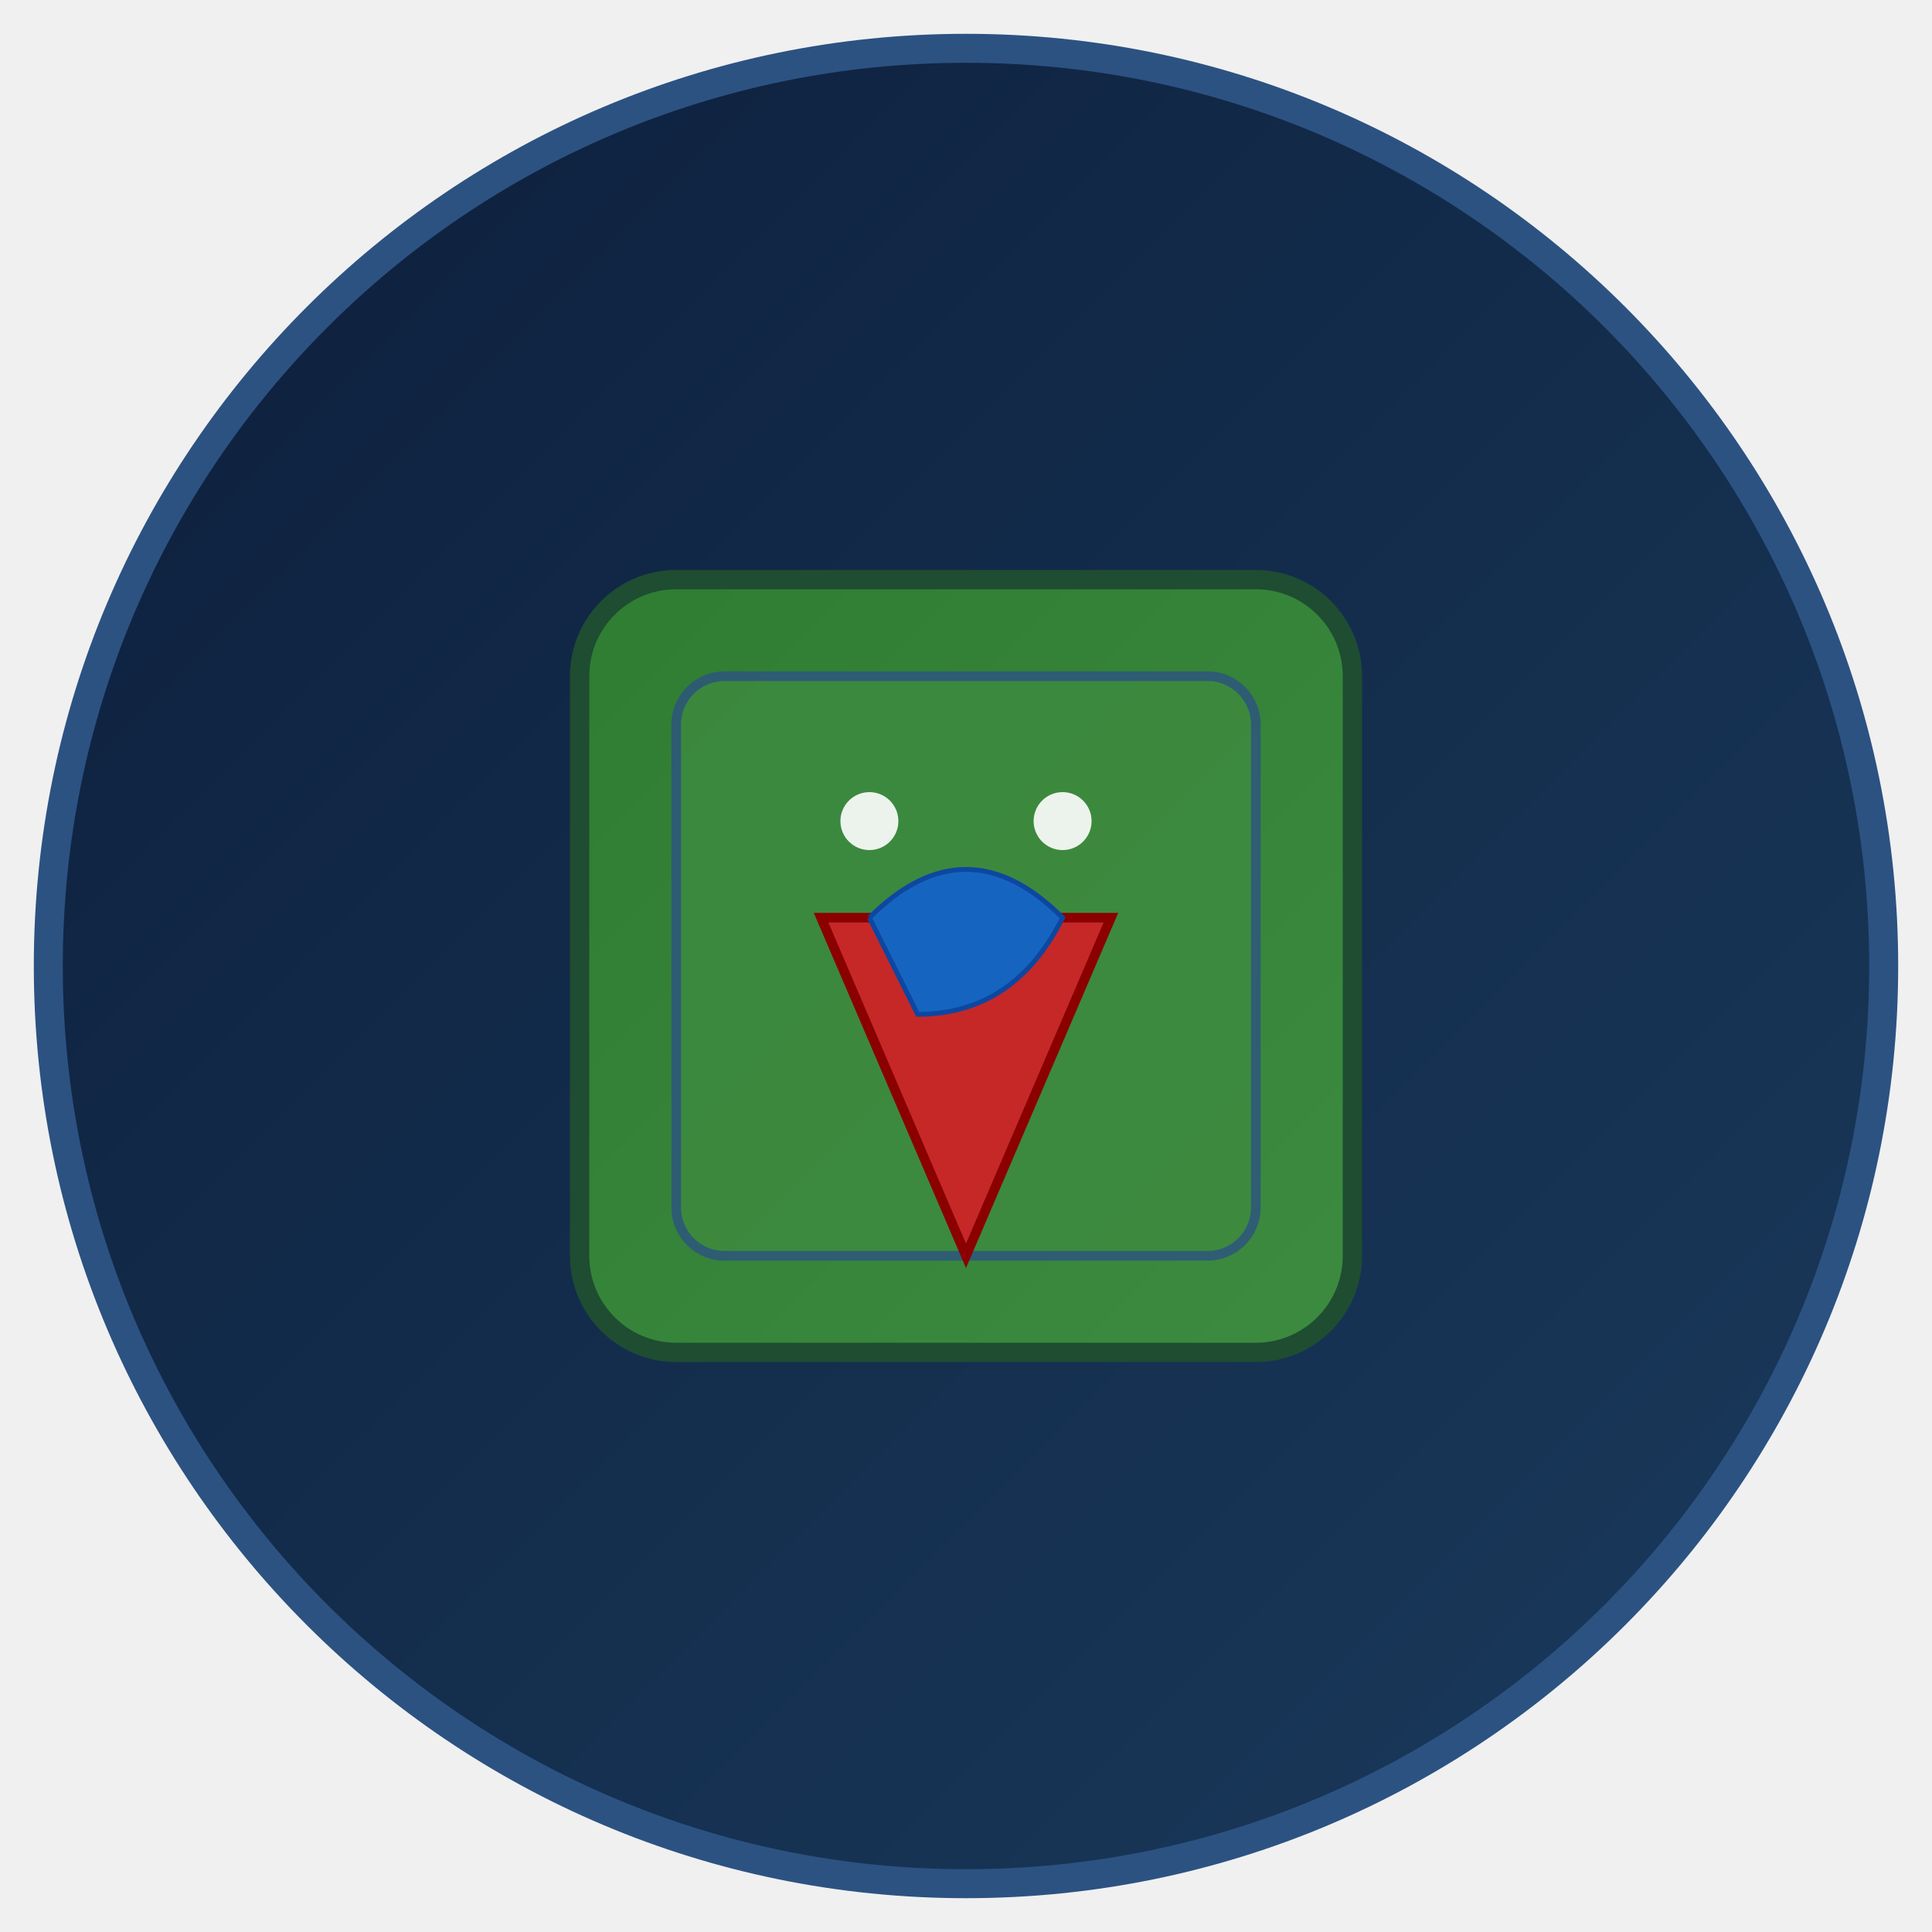
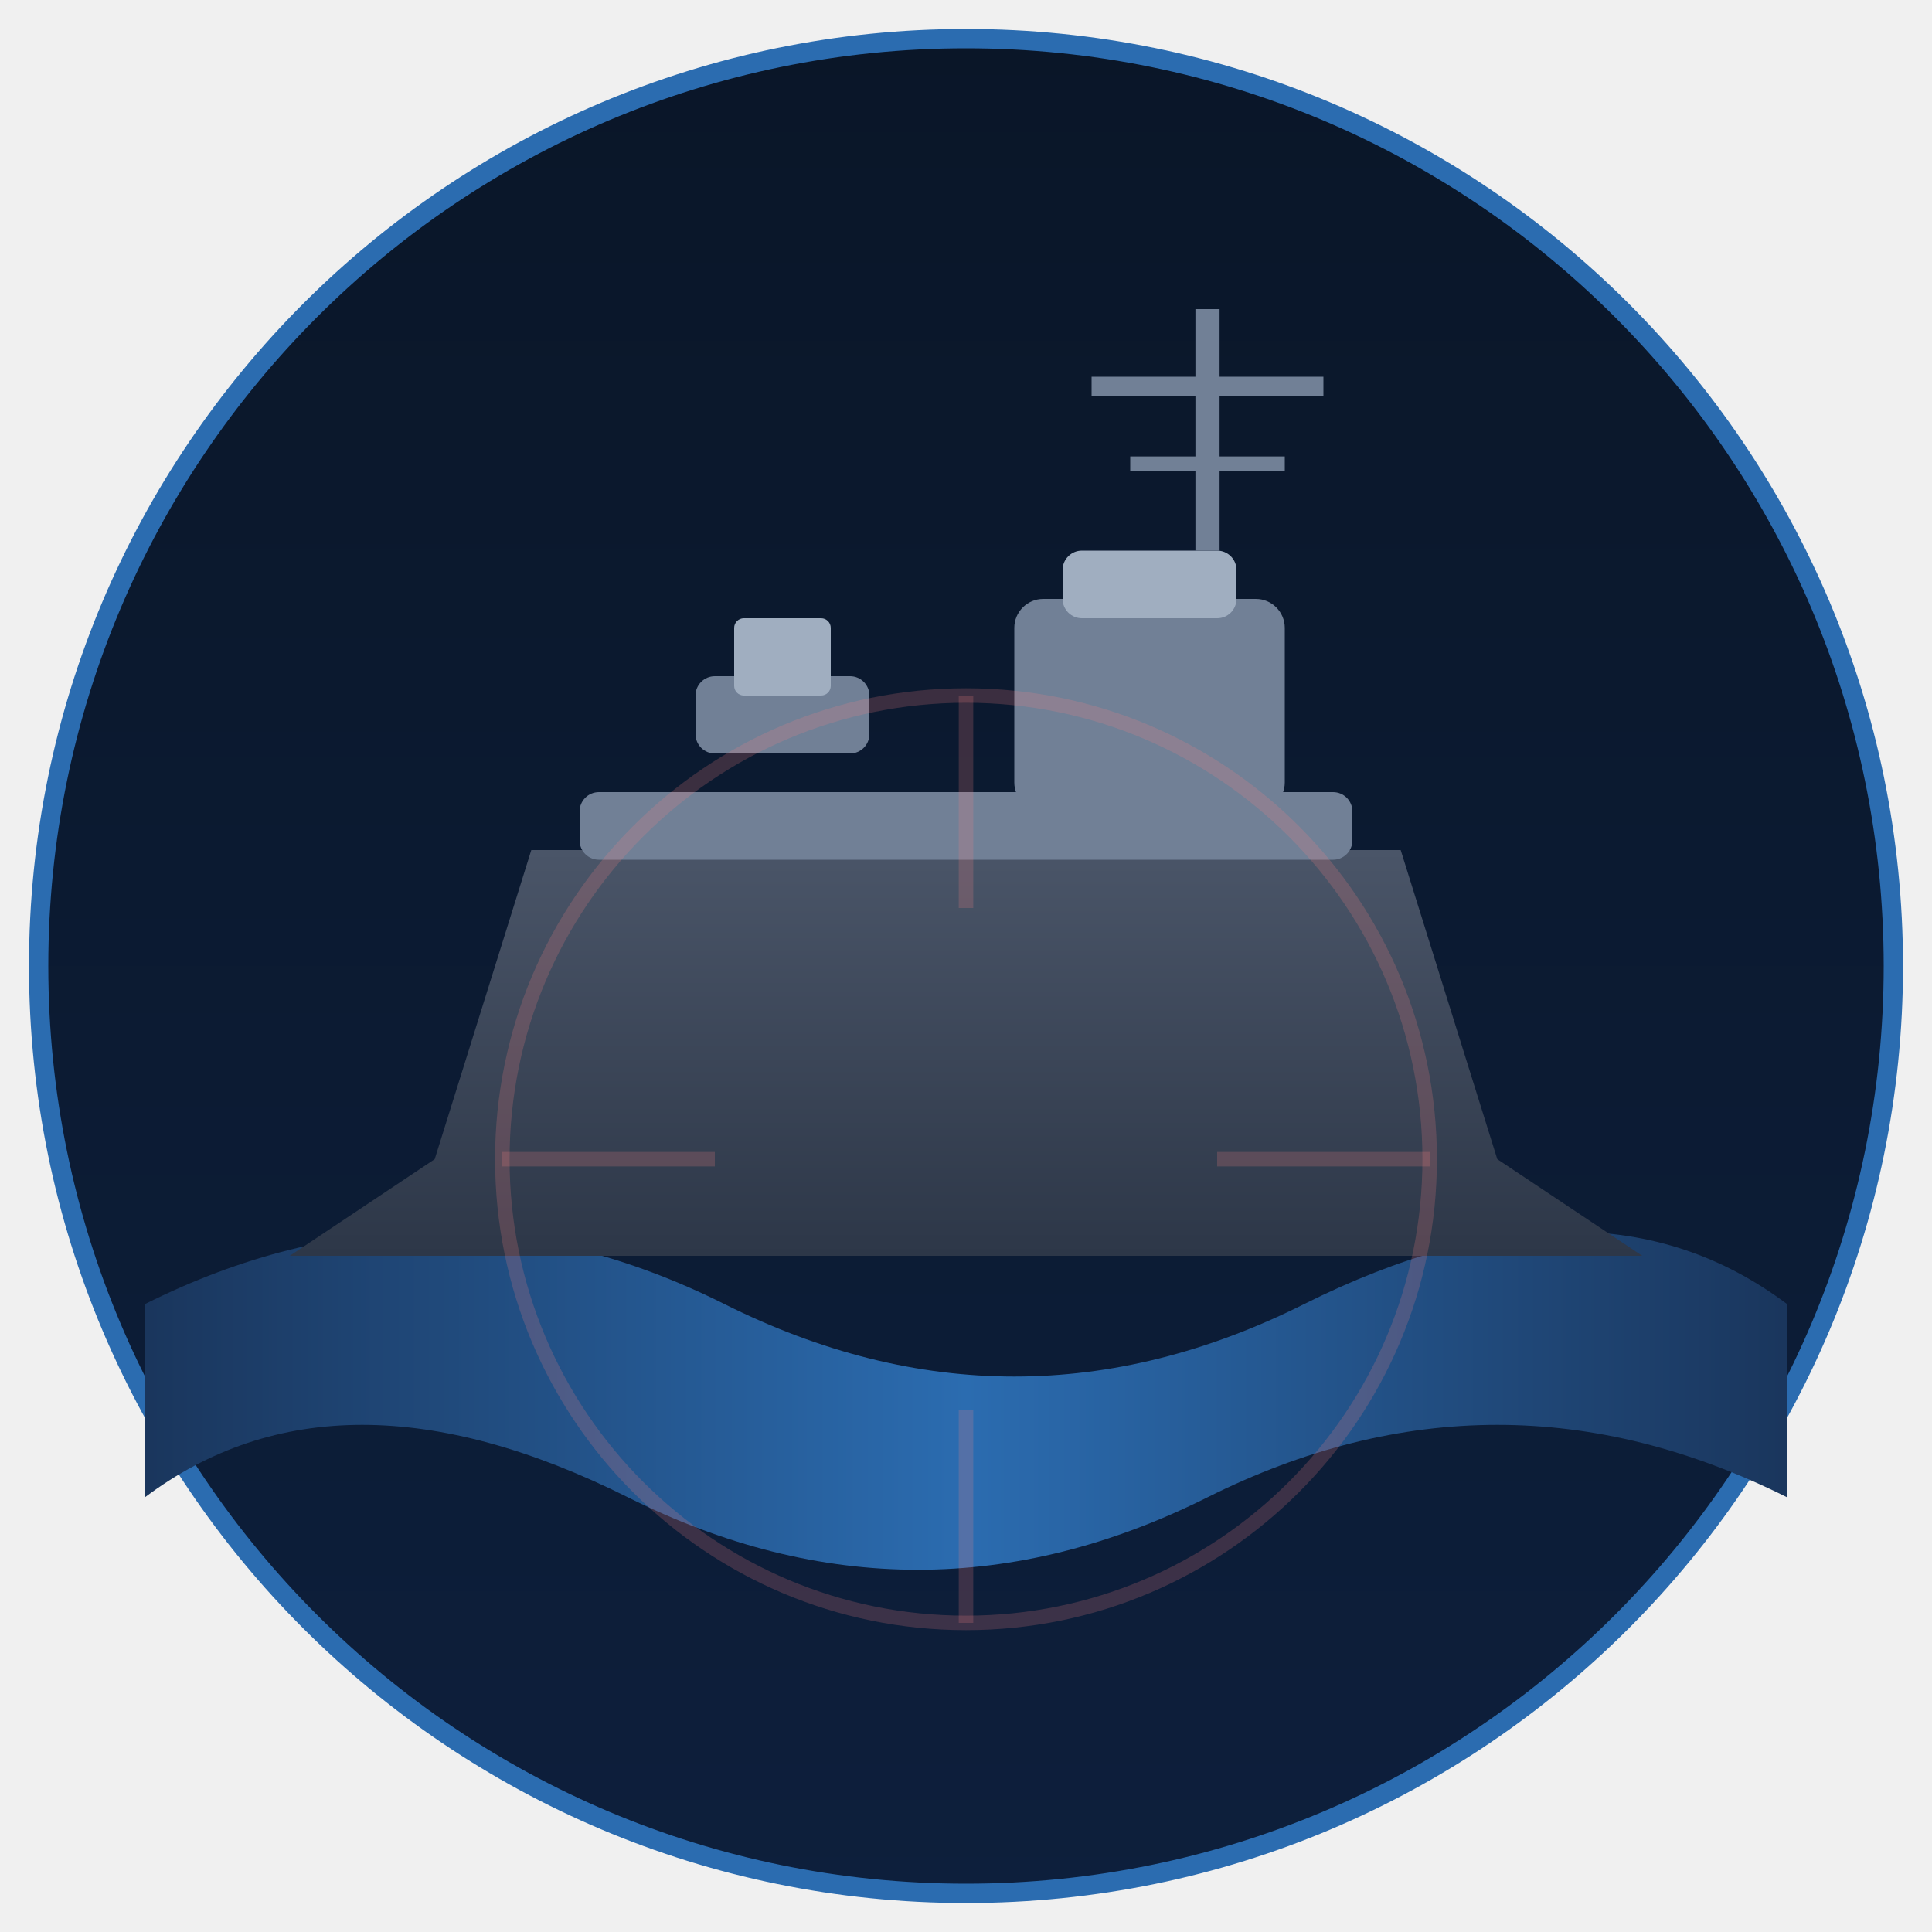
<svg xmlns="http://www.w3.org/2000/svg" width="200" height="200" viewBox="0 0 200 200">
  <defs>
-     <linearGradient id="oceanGrad" x1="0%" y1="0%" x2="100%" y2="100%">
-       <stop offset="0%" stop-color="#0d1f3c" />
-       <stop offset="100%" stop-color="#1a3a5c" />
+     <linearGradient id="bg" x1="0" y1="0" x2="0" y2="1">
+       <stop offset="0%" stop-color="#0a1628" />
+       <stop offset="100%" stop-color="#0d1f3c" />
    </linearGradient>
-     <linearGradient id="shipBody" x1="0%" y1="0%" x2="100%" y2="100%">
-       <stop offset="0%" stop-color="#2e7d32" />
-       <stop offset="100%" stop-color="#3d8b40" />
+     <linearGradient id="hull" x1="0" y1="0" x2="0" y2="1">
+       <stop offset="0%" stop-color="#4a5568" />
+       <stop offset="100%" stop-color="#2d3748" />
    </linearGradient>
-     <linearGradient id="shipWater" x1="0%" y1="0%" x2="0%" y2="100%">
-       <stop offset="0%" stop-color="#1565c0" />
-       <stop offset="100%" stop-color="#1976d2" />
+     <linearGradient id="water" x1="0" y1="0" x2="1" y2="0">
+       <stop offset="0%" stop-color="#1a365d" />
+       <stop offset="50%" stop-color="#2b6cb0" />
+       <stop offset="100%" stop-color="#1a365d" />
    </linearGradient>
  </defs>
-   <circle cx="100" cy="100" r="95" fill="url(#oceanGrad)" stroke="#2c5282" stroke-width="3" />
-   <rect x="60" y="60" width="80" height="80" rx="10" fill="url(#shipBody)" stroke="#1e4d32" stroke-width="2" />
-   <rect x="70" y="70" width="60" height="60" rx="5" fill="#3d8b40" stroke="#2c5282" stroke-width="1" opacity="0.8" />
-   <polygon points="85,95 115,95 100,130" fill="#c62828" stroke="#8b0000" stroke-width="1" />
-   <path d="M 90,95 Q 100,85 110,95 Q 105,105 95,105 Q 90,95 90,95" fill="#1565c0" stroke="#0d47a1" stroke-width="0.5" />
-   <circle cx="90" cy="85" r="3" fill="#fff" opacity="0.9" />
-   <circle cx="110" cy="85" r="3" fill="#fff" opacity="0.9" />
+   <circle cx="100" cy="100" r="96" fill="url(#bg)" stroke="#2b6cb0" stroke-width="2" />
+   <path d="M15 135 Q45 120 75 135 Q105 150 135 135 Q165 120 185 135 L185 155 Q155 140 125 155 Q95 170 65 155 Q35 140 15 155 Z" fill="url(#water)" />
+   <path d="M45 120 L55 88 L145 88 L155 120 L170 130 L30 130 Z" fill="url(#hull)" />
+   <rect x="60" y="82" width="80" height="7" rx="2" fill="#718096" />
+   <rect x="105" y="62" width="28" height="22" rx="3" fill="#718096" />
+   <rect x="110" y="57" width="18" height="7" rx="2" fill="#a0aec0" />
+   <rect x="72" y="70" width="18" height="8" rx="2" fill="#718096" />
+   <rect x="76" y="64" width="10" height="8" rx="1" fill="#a0aec0" />
+   <line x1="125" y1="57" x2="125" y2="32" stroke="#718096" stroke-width="2.5" />
+   <line x1="113" y1="40" x2="137" y2="40" stroke="#718096" stroke-width="2" />
+   <line x1="117" y1="48" x2="133" y2="48" stroke="#718096" stroke-width="1.5" />
+   <circle cx="100" cy="120" r="48" fill="none" stroke="#fc8181" stroke-width="1.5" opacity="0.2" />
+   <line x1="52" y1="120" x2="74" y2="120" stroke="#fc8181" stroke-width="1.5" opacity="0.2" />
+   <line x1="126" y1="120" x2="148" y2="120" stroke="#fc8181" stroke-width="1.5" opacity="0.2" />
+   <line x1="100" y1="72" x2="100" y2="94" stroke="#fc8181" stroke-width="1.5" opacity="0.2" />
+   <line x1="100" y1="146" x2="100" y2="168" stroke="#fc8181" stroke-width="1.5" opacity="0.2" />
</svg>
